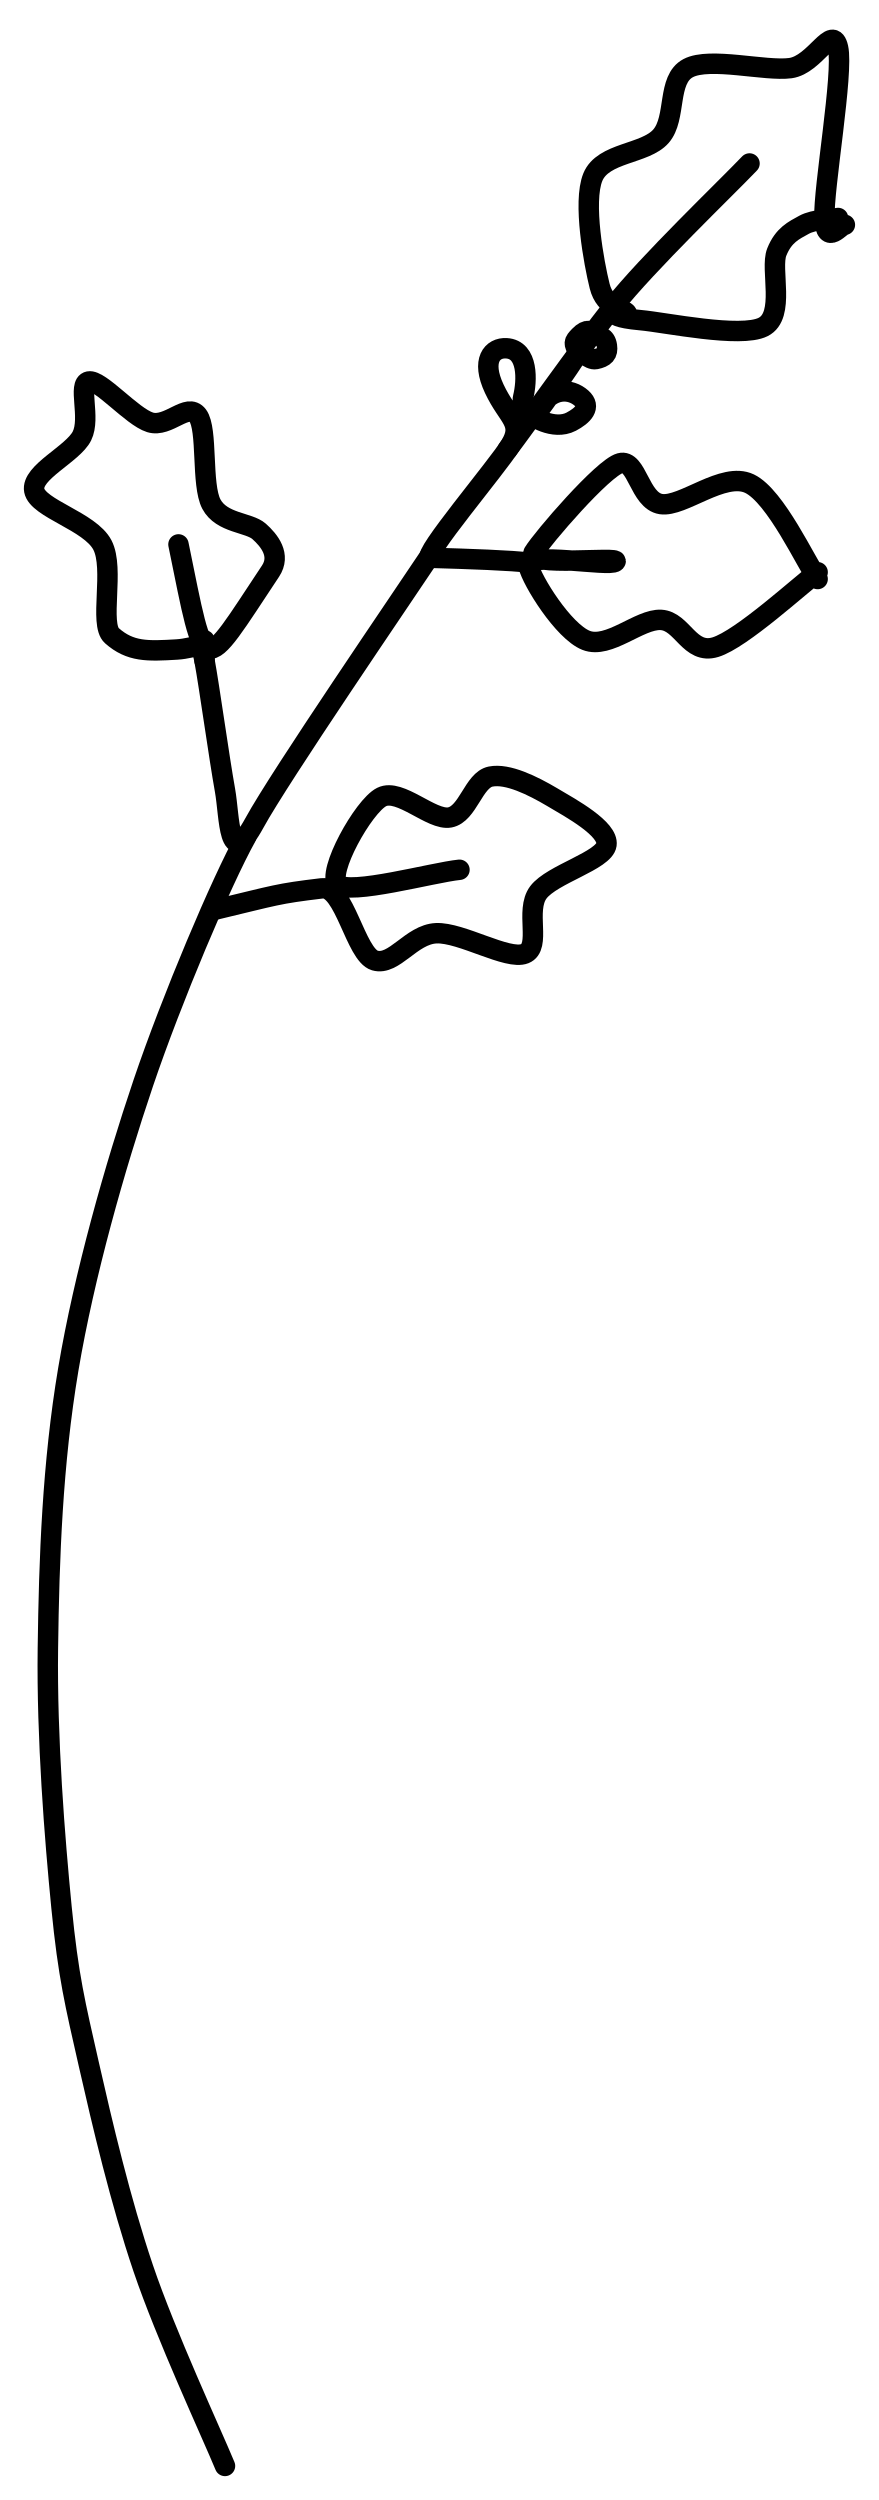
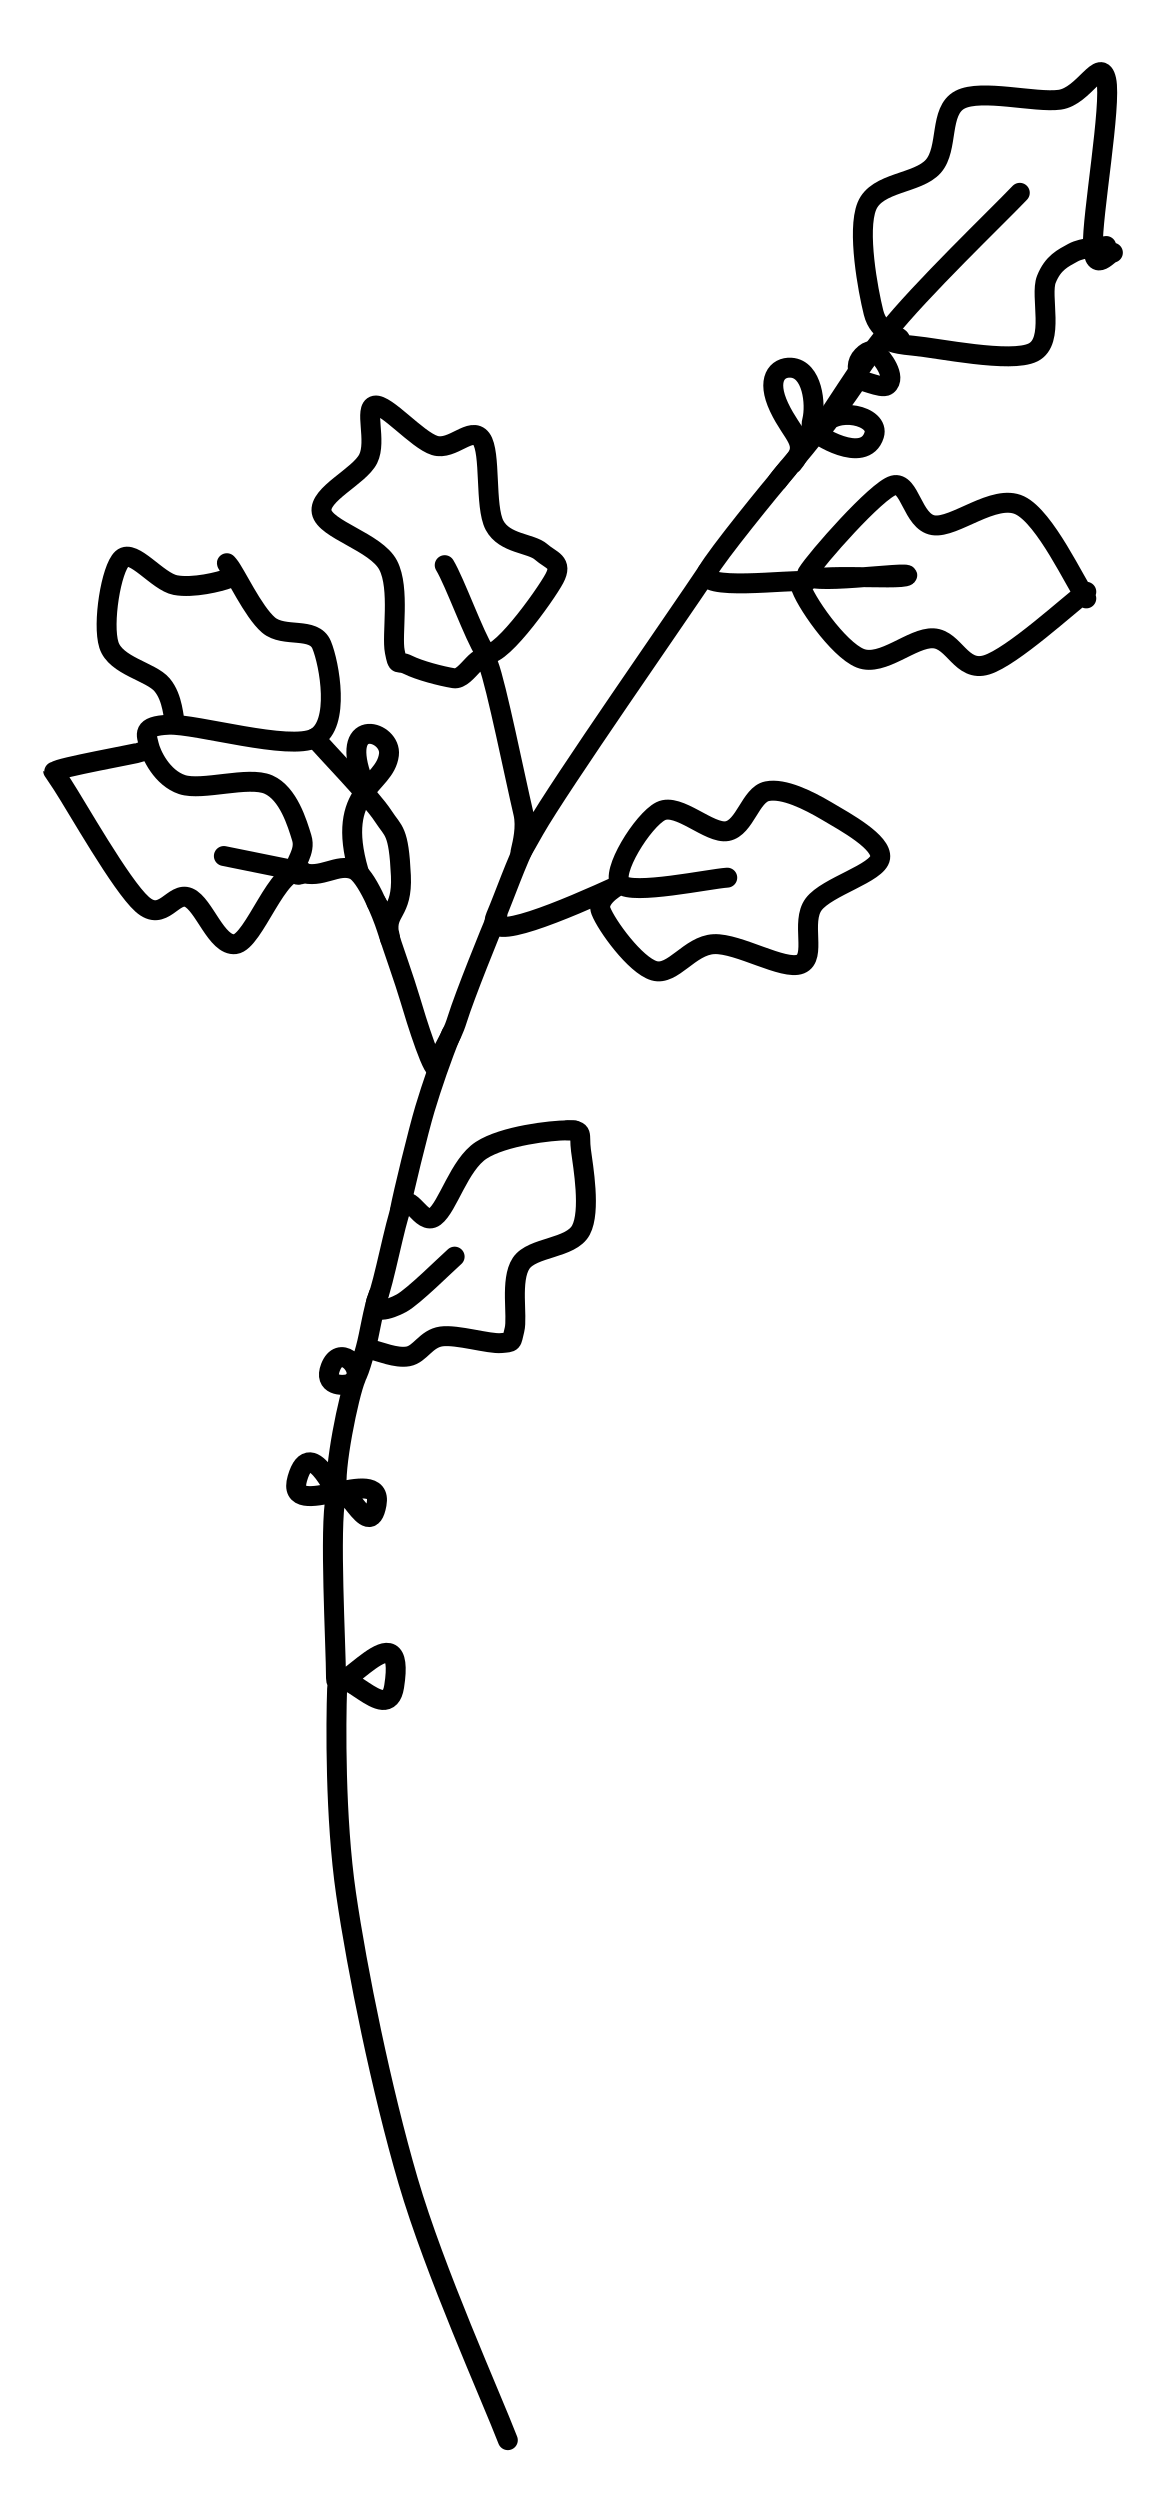
- <svg xmlns="http://www.w3.org/2000/svg" viewBox="0 0 129 367" width="129" height="367" version="1.1" id="svg9">
-   <defs id="defs9" />
-   <path d="m 110.029,24 c -3.33,3.5 -15,14.67 -20,21 -5,6.33 -12.837,17.479 -15.507,20.979" fill="none" stroke="#000000" stroke-width="4.47" stroke-linecap="round" stroke-linejoin="round" id="path1" style="stroke-width:3;stroke-dasharray:none" />
-   <path d="m 124.029,33 c -0.5,-0.17 -2.83,3.33 -3,-1 -0.17,-4.33 2.83,-21.33 2,-25 -0.83,-3.67 -3.33,2.5 -7,3 -3.67,0.5 -11.83,-1.67 -15,0 -3.17,1.67 -1.67,7.33 -4,10 -2.33,2.67 -8.5,2.33 -10,6 -1.5,3.67 0.17,12.67 1,16 0.83,3.33 3.67,3.33 4,4 0.33,0.67 -2.33,-0.17 -2,0 0.33,0.17 0.33,0.67 4,1 3.67,0.33 14.67,2.67 18,1 3.33,-1.67 1,-8.5 2,-11 1,-2.5 2.5,-3.17 4,-4 1.5,-0.83 4.17,-0.83 5,-1" fill="none" stroke="#000000" stroke-width="2.00" stroke-linecap="round" stroke-linejoin="round" id="path2" style="stroke-width:3;stroke-dasharray:none" />
-   <path d="m 84.865,51.634 c -0.658,-1.289 -0.692,-1.398 0.217,-2.333 1.099,-1.13 1.589,-0.66 2.142,-0.318 0.738,0.458 1.667,0.36 1.872,1.791 0.169,1.181 -0.323,1.672 -1.631,1.942 -0.983,0.203 -2.258,-1.38 -2.491,-1 -0.848,1.383 -7.531,11.124 -5.943,8.367 1.896,-3.293 4.735,-3.067 6.341,-1.633 1.429,1.276 0.218,2.537 -1.518,3.45 -2.566,1.35 -6.002,-0.807 -6.04,-1.323 -0.076,-1.032 -1.303,-1.085 -1.019,-2.24 0.606,-2.47 0.782,-7.022 -2.451,-7.211 -2.08,-0.121 -3.749,1.761 -1.786,5.941 2.046,4.356 4.399,4.968 2.351,8.334 -1.807,2.971 -13.207,16.439 -11.719,16.482 5.557,0.163 12.072,0.384 14.402,0.714" fill="none" stroke="#000000" stroke-width="5.06" stroke-linecap="round" stroke-linejoin="round" id="path3" style="stroke-width:3;stroke-dasharray:none" />
-   <path d="m 63.511,81 c -4.33,6.5 -22.488,33.058 -26.161,39.804 -3.874,7.116 -3.612,-0.863 -4.322,-4.804 -0.848,-4.714 -2.312,-15.276 -3,-19 -0.585,-3.167 -1.03,-1.837 -4.08,-1.653 -4.298,0.259 -6.819,0.358 -9.518,-2.025 C 14.52,91.634 16.859,83.5 15.029,80 c -1.83,-3.5 -9.5,-5.33 -10,-8 -0.5,-2.67 5.67,-5.33 7,-8 1.33,-2.67 -0.67,-7.67 1,-8 1.67,-0.33 6.33,5.17 9,6 2.67,0.83 5.5,-3 7,-1 1.5,2 0.5,10.17 2,13 1.5,2.83 5.5,2.67 7,4 1.5,1.33 3.246,3.491 1.678,5.849 -10.281,15.466 -9.403,16.133 -13.508,-3.929" fill="none" stroke="#000000" stroke-width="2.00" stroke-linecap="round" stroke-linejoin="round" id="path4" style="stroke-width:3;stroke-dasharray:none" />
-   <path d="m 67.45,127.682 c -3.921,0.397 -16.206,3.807 -17.876,2.137 -1.67,-1.67 3.785,-11.489 6.455,-12.819 2.67,-1.33 7.33,3.5 10,3 2.67,-0.5 3.5,-5.5 6,-6 2.5,-0.5 6.17,1.33 9,3 2.83,1.67 8.33,4.67 8,7 -0.33,2.33 -8,4.33 -10,7 -2,2.67 0.5,8 -2,9 -2.5,1 -9.33,-3.17 -13,-3 -3.67,0.17 -6.17,4.83 -9,4 -2.83,-0.83 -4.472,-10.988 -7.773,-10.592 -6.652,0.798 -6.594,0.967 -15.682,3.137" fill="none" stroke="#000000" stroke-width="2.00" stroke-linecap="round" stroke-linejoin="round" id="path5" style="stroke-width:3;stroke-dasharray:none" />
-   <path d="m 33.029,362 c -2,-4.83 -8.67,-19.17 -12,-29 -3.33,-9.83 -6,-21.17 -8,-30 -2,-8.83 -3,-12.83 -4,-23 -1,-10.17 -2.17,-24.83 -2,-38 0.17,-13.17 0.67,-27.17 3,-41 2.33,-13.83 6.83,-29.67 11,-42 4.17,-12.33 11.5,-29.671 15.126,-36.18" fill="none" stroke="#000000" stroke-width="4.00" stroke-linecap="round" stroke-linejoin="round" id="path6" style="stroke-width:3;stroke-dasharray:none" />
-   <path d="m 120.029,85 c -1.67,-2.33 -6.17,-12.17 -10,-14 -3.83,-1.83 -9.83,3.5 -13,3 -3.17,-0.5 -3.5,-6.67 -6,-6 -2.5,0.67 -11.368,10.965 -12.698,13.135 -1.33,2.17 12.844,0.482 12.014,1.312 -0.83,0.83 -13.253,-1.537 -12.753,0.633 0.5,2.17 5.107,9.59 8.437,10.92 3.33,1.33 7.83,-3.17 11,-3 3.17,0.17 4.17,5.17 8,4 3.83,-1.17 12.5,-9.17 15,-11" fill="none" stroke="#000000" stroke-width="2.00" stroke-linecap="round" stroke-linejoin="round" id="path7" style="stroke-width:3;stroke-dasharray:none" />
-   <path d="m 30.029,94 v 3" fill="none" stroke="#000000" stroke-width="4.00" stroke-linecap="round" stroke-linejoin="round" id="path8" style="stroke-width:3;stroke-dasharray:none" />
+ <svg xmlns="http://www.w3.org/2000/svg" viewBox="0 0 173 376" width="173" height="376" version="1.1" id="svg15">
+   <defs id="defs15" />
+   <path d="m 67.872,155.496 c -1.398,3.364 -2.941,7.883 -3.96,11.271 -0.979,3.253 -3.281,12.681 -3.781,15.351" fill="none" stroke="#000000" stroke-width="4.00" stroke-linecap="round" stroke-linejoin="round" id="path14" style="stroke-width:3;stroke-dasharray:none" />
+   <path d="m 153.377,29 c -3.33,3.5 -15,14.67 -20,21 -5,6.33 -7.824,11.523 -10.494,15.023 -2.67,3.5 -4.918,5.883 -5.918,7.295" fill="none" stroke="#000000" stroke-width="4.47" stroke-linecap="round" stroke-linejoin="round" id="path1" style="stroke-width:3;stroke-dasharray:none" />
+   <path d="m 167.377,38 c -0.5,-0.17 -2.83,3.33 -3,-1 -0.17,-4.33 2.83,-21.33 2,-25 -0.83,-3.67 -3.33,2.5 -7,3 -3.67,0.5 -11.83,-1.67 -15,0 -3.17,1.67 -1.67,7.33 -4,10 -2.33,2.67 -8.5,2.33 -10,6 -1.5,3.67 0.17,12.67 1,16 0.83,3.33 3.67,3.33 4,4 0.33,0.67 -2.33,-0.17 -2,0 0.33,0.17 0.33,0.67 4,1 3.67,0.33 14.67,2.67 18,1 3.33,-1.67 1,-8.5 2,-11 1,-2.5 2.5,-3.17 4,-4 1.5,-0.83 4.17,-0.83 5,-1" fill="none" stroke="#000000" stroke-width="2.00" stroke-linecap="round" stroke-linejoin="round" id="path2" style="stroke-width:3;stroke-dasharray:none" />
+   <path d="M 118.542,70.412 C 115.648,73.824 107.938,83.304 106.377,86 c -1.767,3.054 12.576,1.093 14.906,1.423" fill="none" stroke="#000000" stroke-width="5.06" stroke-linecap="round" stroke-linejoin="round" id="path3" style="stroke-width:3;stroke-dasharray:none" />
+   <path d="m 106.377,86 c -4.33,6.5 -22.198,32.094 -26,38.767 -4.185,7.344 -0.677,1.748 -1.67,-2.486 -1.222,-5.208 -4.077,-19.34 -5.247,-22.34 -1.17,-3 -3.194,2.401 -5.194,2.071 -2,-0.33 -5.218,-1.182 -6.888,-2.012 -1.67,-0.83 -1.5,0.5 -2,-2 -0.5,-2.5 0.83,-9.5 -1,-13 -1.83,-3.5 -9.5,-5.33 -10,-8 -0.5,-2.67 5.67,-5.33 7,-8 1.33,-2.67 -0.67,-7.67 1,-8 1.67,-0.33 6.33,5.17 9,6 2.67,0.83 5.5,-3 7,-1 1.5,2 0.5,10.17 2,13 1.5,2.83 5.5,2.67 7,4 1.5,1.33 3.33,1.5 2,4 -1.33,2.5 -8.98,13.224 -10.494,11 -1.512,-2.221 -4.495,-10.527 -6,-13" fill="none" stroke="#000000" stroke-width="2.00" stroke-linecap="round" stroke-linejoin="round" id="path4" style="stroke-width:3;stroke-dasharray:none" />
+   <path d="M 21.094,113.136 C 20.764,113.306 8.547,115.5 8.377,116 c -0.17,0.5 -1.17,-1.33 1,2 2.17,3.33 8.83,15.17 12,18 3.17,2.83 4.67,-2 7,-1 2.33,1 4.17,7.33 7,7 2.83,-0.33 6.503,-11.976 9.835,-10.812 3.141,1.097 5.508,-1.441 8.023,-0.389 1.839,0.769 4.241,6.706 4.906,8.8 0.943,2.967 2.715,7.883 3.545,10.713 0.83,2.83 3.752,12.283 4.205,10.133 0.729,-3.46 1.772,-3.577 2.903,-7.213 1.087,-3.495 5,-13.184 6,-15.514" fill="none" stroke="#000000" stroke-width="2.83" stroke-linecap="round" stroke-linejoin="round" id="path5" style="stroke-width:3;stroke-dasharray:none" />
+   <path d="m 54.283,116.611 c -2.962,-8.948 4.648,-6.65 4.212,-3.107 -0.589,4.784 -8.177,5.107 -4.553,17.544" fill="none" stroke="#000000" stroke-width="10.00" stroke-linecap="round" stroke-linejoin="round" id="path6" style="stroke-width:3;stroke-dasharray:none" />
+   <path d="m 109.377,132 c -2.67,0.17 -14.33,2.67 -16,1 -1.67,-1.67 3.33,-9.67 6,-11 2.67,-1.33 7.33,3.5 10,3 2.67,-0.5 3.5,-5.5 6,-6 2.5,-0.5 6.17,1.33 9,3 2.83,1.67 8.33,4.67 8,7 -0.33,2.33 -8,4.33 -10,7 -2,2.67 0.5,8 -2,9 -2.5,1 -9.33,-3.17 -13,-3 -3.67,0.17 -6.17,4.83 -9,4 -2.83,-0.83 -7.17,-6.83 -8,-9 -0.83,-2.17 3.219,-4.1 3,-4 -8.559,3.905 -20.614,9.059 -18.815,4.835 1.379,-3.237 2.981,-7.957 4.932,-11.855" fill="none" stroke="#000000" stroke-width="2.00" stroke-linecap="round" stroke-linejoin="round" id="path7" style="stroke-width:3;stroke-dasharray:none" />
+   <path d="m 68.377,189 c -1.33,1.17 -6.17,6 -8,7 -1.83,1 -4.771,1.865 -3.638,-0.691 0.944,-2.13 2.699,-11.51 3.638,-13.721 1.165,-2.741 3,2.912 5,1.412 2,-1.5 3.67,-7.83 7,-10 3.33,-2.17 10.5,-3 13,-3 2.5,0 1.67,0.5 2,3 0.33,2.5 1.5,9.17 0,12 -1.5,2.83 -7.33,2.5 -9,5 -1.67,2.5 -0.5,8 -1,10 -0.5,2 -0.17,1.83 -2,2 -1.83,0.17 -6.67,-1.33 -9,-1 -2.33,0.33 -3.17,2.67 -5,3 -1.83,0.33 -4.301,-0.772 -5.301,-0.942" fill="none" stroke="#000000" stroke-width="2.83" stroke-linecap="round" stroke-linejoin="round" id="path8" style="stroke-width:3;stroke-dasharray:none" />
+   <path d="m 76.377,367 c -2.5,-6.5 -11,-25.33 -15,-39 -4,-13.67 -7.659,-31.665 -9.329,-43.165 -1.67,-11.5 -1.519,-25.816 -1.349,-30.816 0.17,-5 7.58,5.967 8.579,-0.369 1.966,-12.469 -8.744,2.452 -8.744,-1.233 -5.4e-4,-4.823 -1.028,-22.784 -0.028,-27.324 0.908,-4.124 4.989,7.504 6.133,1.123 1.141,-6.366 -13.889,2.999 -11.919,-3.847 2.117,-7.356 6.532,4.509 5.992,1.847 -0.605,-2.981 1.748,-14.5 2.816,-16.966 0.805,-1.86 -2.476,-5.073 -3.82,-1.601 -1.08,2.791 1.789,2.821 2.789,2.491 1,-0.33 1.466,-1.609 2.493,-5.325 0.63,-2.279 1.074,-5.772 1.955,-8.126" fill="none" stroke="#000000" stroke-width="4.00" stroke-linecap="round" stroke-linejoin="round" id="path9" style="stroke-width:3;stroke-dasharray:none" />
+   <path d="m 163.377,90 c -1.67,-2.33 -6.17,-12.17 -10,-14 -3.83,-1.83 -9.83,3.5 -13,3 -3.17,-0.5 -3.5,-6.67 -6,-6 -2.5,0.67 -11.623,11.042 -12.953,13.212 -1.33,2.17 15.832,-0.466 15.002,0.364 -0.83,0.83 -16.548,-0.747 -16.048,1.423 0.5,2.17 5.67,9.67 9,11 3.33,1.33 7.83,-3.17 11,-3 3.17,0.17 4.17,5.17 8,4 3.83,-1.17 12.5,-9.17 15,-11" fill="none" stroke="#000000" stroke-width="2.00" stroke-linecap="round" stroke-linejoin="round" id="path10" style="stroke-width:3;stroke-dasharray:none" />
+   <path d="m 26.378,109 c -0.33,-1 -0.33,-4 -2,-6 -1.67,-2 -7,-2.83 -8,-6 -1,-3.17 0.33,-11.5 2,-13 1.67,-1.5 5.33,3.5 8,4 2.67,0.5 6.67,-0.5 8,-1 1.33,-0.5 -1,-3.17 0,-2 1,1.17 3.67,7 6,9 2.33,2 6.83,0.17 8,3 1.17,2.83 2.83,12 -1,14 -3.83,2 -17.83,-2.17 -22,-2 -4.17,0.17 -3.33,1.5 -3,3 0.33,1.5 2,5 5,6 3,1 10,-1.33 13,0 3,1.33 4.33,5.83 5,8 0.67,2.17 -1.17,3.83 -1,5 0.17,1.17 1.341,0.188 1.341,0.188 l -12.051,-2.444" fill="none" stroke="#000000" stroke-width="2.00" stroke-linecap="round" stroke-linejoin="round" id="path11" style="stroke-width:3;stroke-dasharray:none" />
+   <path d="m 47.377,111 c 1.17,1.5 8.372,8.813 10.295,11.8 1.482,2.303 2.304,1.975 2.623,8.907 0.262,5.69 -2.353,5.218 -1.788,8.706 0.414,2.555 0.253,-1.224 -1.883,-4.661" fill="none" stroke="#000000" stroke-width="5.66" stroke-linecap="round" stroke-linejoin="round" id="path13" style="stroke-width:3;stroke-dasharray:none" />
+   <path d="m 86.377,170 h -1" fill="none" stroke="#000000" stroke-width="4.00" stroke-linecap="round" stroke-linejoin="round" id="path15" style="stroke-width:3;stroke-dasharray:none" />
+   <path d="m 129.481,56.96 c -0.658,-1.289 -0.692,-2.469 0.217,-3.403 1.099,-1.13 1.589,-0.742 2.142,-0.4 0.738,0.458 3.114,3.628 1.559,4.804 -0.8,0.605 -4.235,-1.133 -4.468,-0.752 -0.848,1.383 -6.872,9.806 -5.284,7.049 1.896,-3.293 8.735,-1.762 7.823,1.167 -1.436,4.612 -9.002,-0.157 -9.04,-0.673 -0.076,-1.032 -0.561,-0.344 -0.278,-1.499 0.606,-2.47 0.041,-7.763 -3.193,-7.952 -2.08,-0.121 -3.749,1.761 -1.786,5.941 2.046,4.356 4.646,5.38 2.022,8.499" style="fill:none;stroke:#000000;stroke-width:3;stroke-linecap:round;stroke-linejoin:round;stroke-dasharray:none" id="path1-0" />
</svg>
